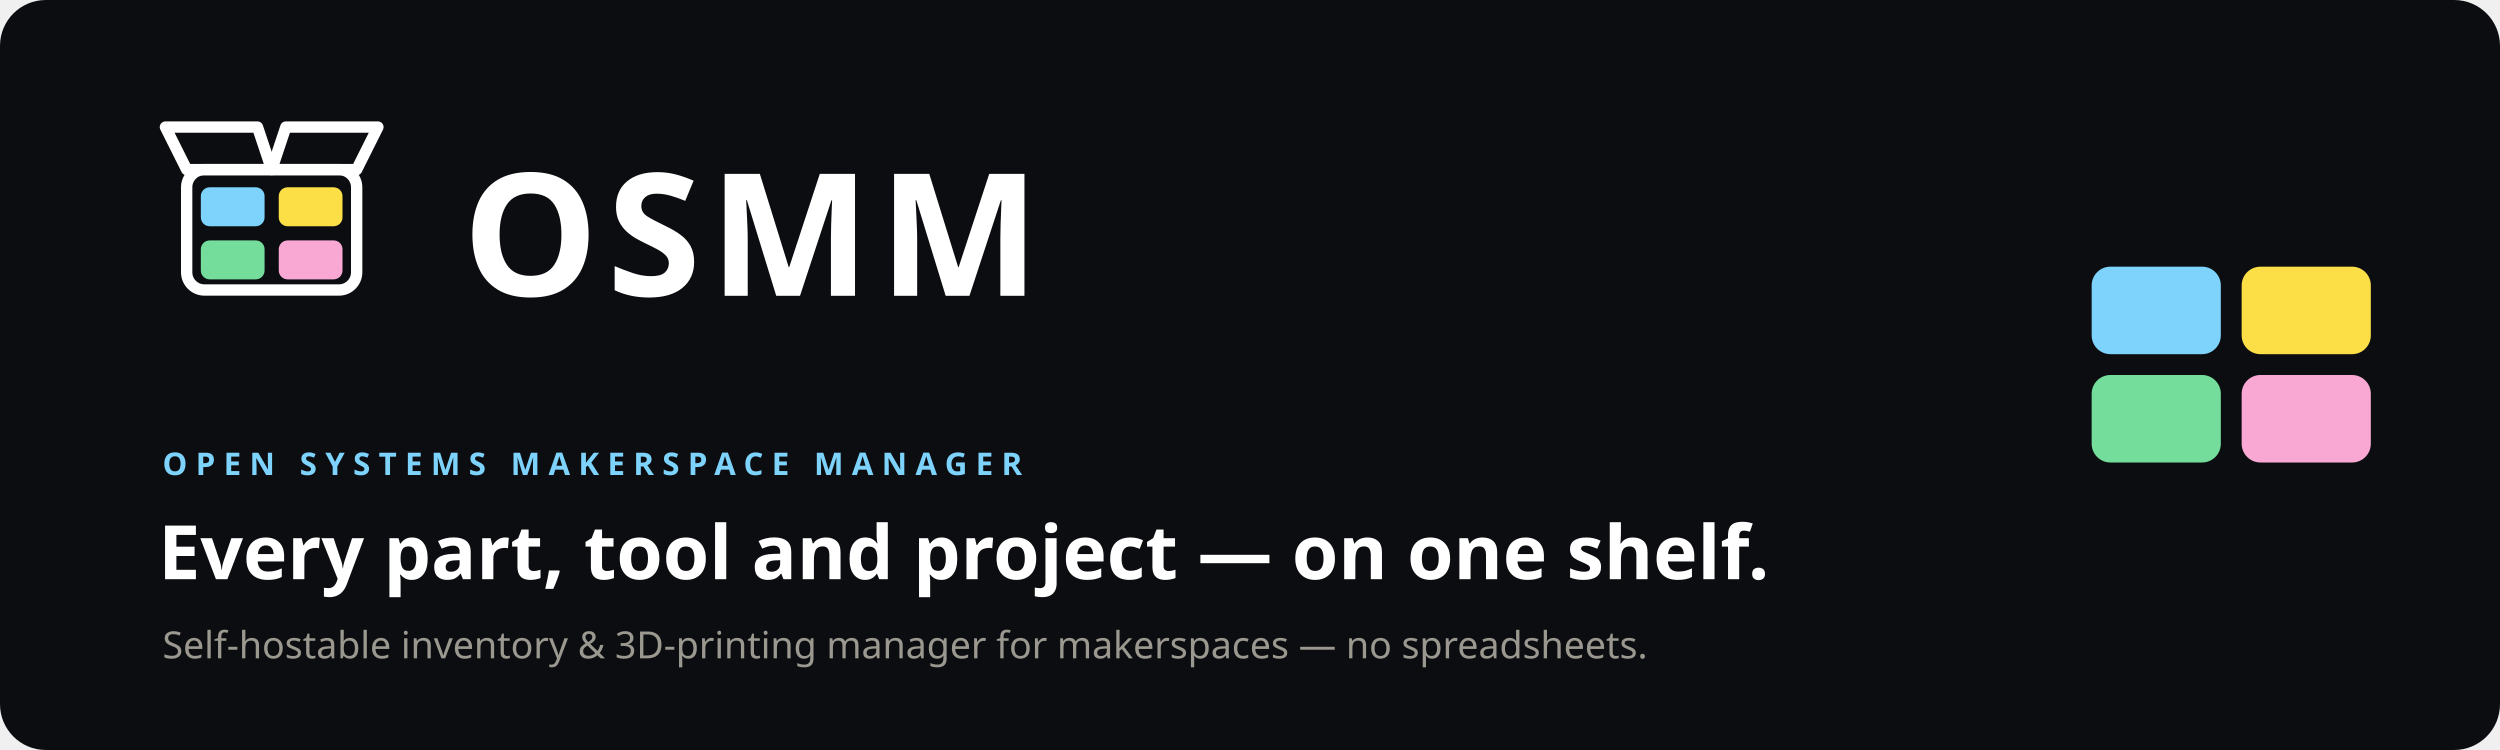
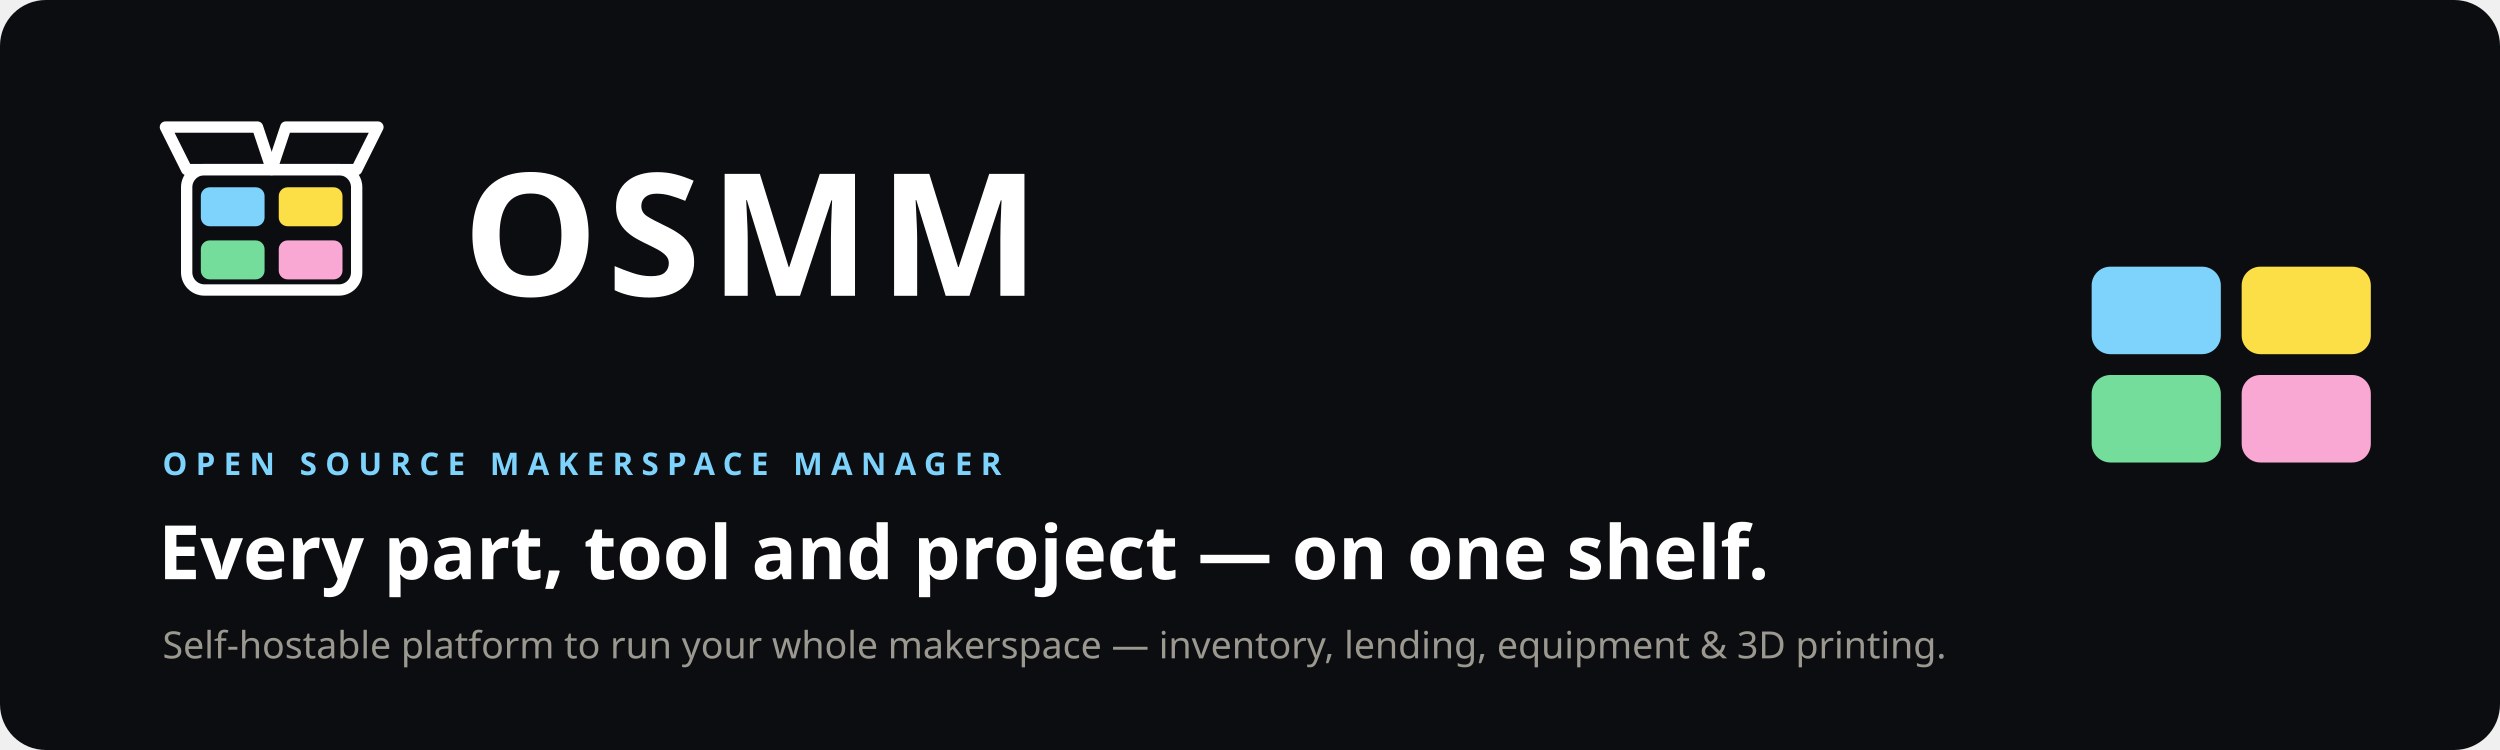
- <svg xmlns="http://www.w3.org/2000/svg" viewBox="0 0 1200 360" width="1200" height="360" role="img" aria-label="OSMM — Open Systems Makerspace Manager">
+ <svg xmlns="http://www.w3.org/2000/svg" viewBox="0 0 1200 360" width="1200" height="360" role="img" aria-label="OSMM — Open Source Makerspace Manager">
  <defs>
    <style>
      .word { font-family: 'Space Grotesk', 'Segoe UI', system-ui, -apple-system, sans-serif; font-weight: 700; fill: #ffffff; }
      .eyebrow { font-family: 'Space Grotesk', 'Segoe UI', system-ui, -apple-system, sans-serif; font-weight: 600; fill: #7dd3fc; letter-spacing: 4px; }
      .headline { font-family: 'Space Grotesk', 'Segoe UI', system-ui, -apple-system, sans-serif; font-weight: 700; fill: #ffffff; }
      .sub { font-family: 'Space Grotesk', 'Segoe UI', system-ui, -apple-system, sans-serif; font-weight: 400; fill: #9a988f; }
    </style>
  </defs>
  <rect width="1200" height="360" rx="22" fill="#0c0d10" />
  <g transform="translate(76,44) scale(1.7)">
    <polygon points="8,22 2,10 28,10 32,22" fill="none" stroke="#ffffff" stroke-width="3.2" stroke-linejoin="round" stroke-linecap="round" />
    <polygon points="32,22 36,10 62,10 56,22" fill="none" stroke="#ffffff" stroke-width="3.2" stroke-linejoin="round" stroke-linecap="round" />
    <rect x="8" y="22" width="48" height="34" rx="5" fill="none" stroke="#ffffff" stroke-width="3.2" />
    <rect x="12" y="27" width="18" height="11" rx="2.5" fill="#7dd3fc" />
    <rect x="34" y="27" width="18" height="11" rx="2.5" fill="#fcdf46" />
    <rect x="12" y="42" width="18" height="11" rx="2.5" fill="#74dd9c" />
    <rect x="34" y="42" width="18" height="11" rx="2.5" fill="#f9a8d4" />
  </g>
  <text class="word" x="222" y="142" font-size="82" letter-spacing="4">OSMM</text>
-   <text class="eyebrow" x="78" y="228" font-size="15">OPEN SYSTEMS MAKERSPACE MANAGER</text>
+   <text class="eyebrow" x="78" y="228" font-size="15">OPEN SOURCE MAKERSPACE MANAGER</text>
  <text class="headline" x="76" y="278" font-size="36">Every part, tool and project — on one shelf.</text>
-   <text class="sub" x="78" y="316" font-size="18">Self-hostable inventory &amp; 3D-printing manager for makerspaces — no spreadsheets.</text>
+   <text class="sub" x="78" y="316" font-size="18">Self-hostable platform to run your whole makerspace — inventory, lending, equipment &amp; 3D printing.</text>
  <g transform="translate(1004,128)">
    <rect x="0" y="0" width="62" height="42" rx="9" fill="#7dd3fc" />
    <rect x="72" y="0" width="62" height="42" rx="9" fill="#fcdf46" />
    <rect x="0" y="52" width="62" height="42" rx="9" fill="#74dd9c" />
    <rect x="72" y="52" width="62" height="42" rx="9" fill="#f9a8d4" />
  </g>
</svg>
